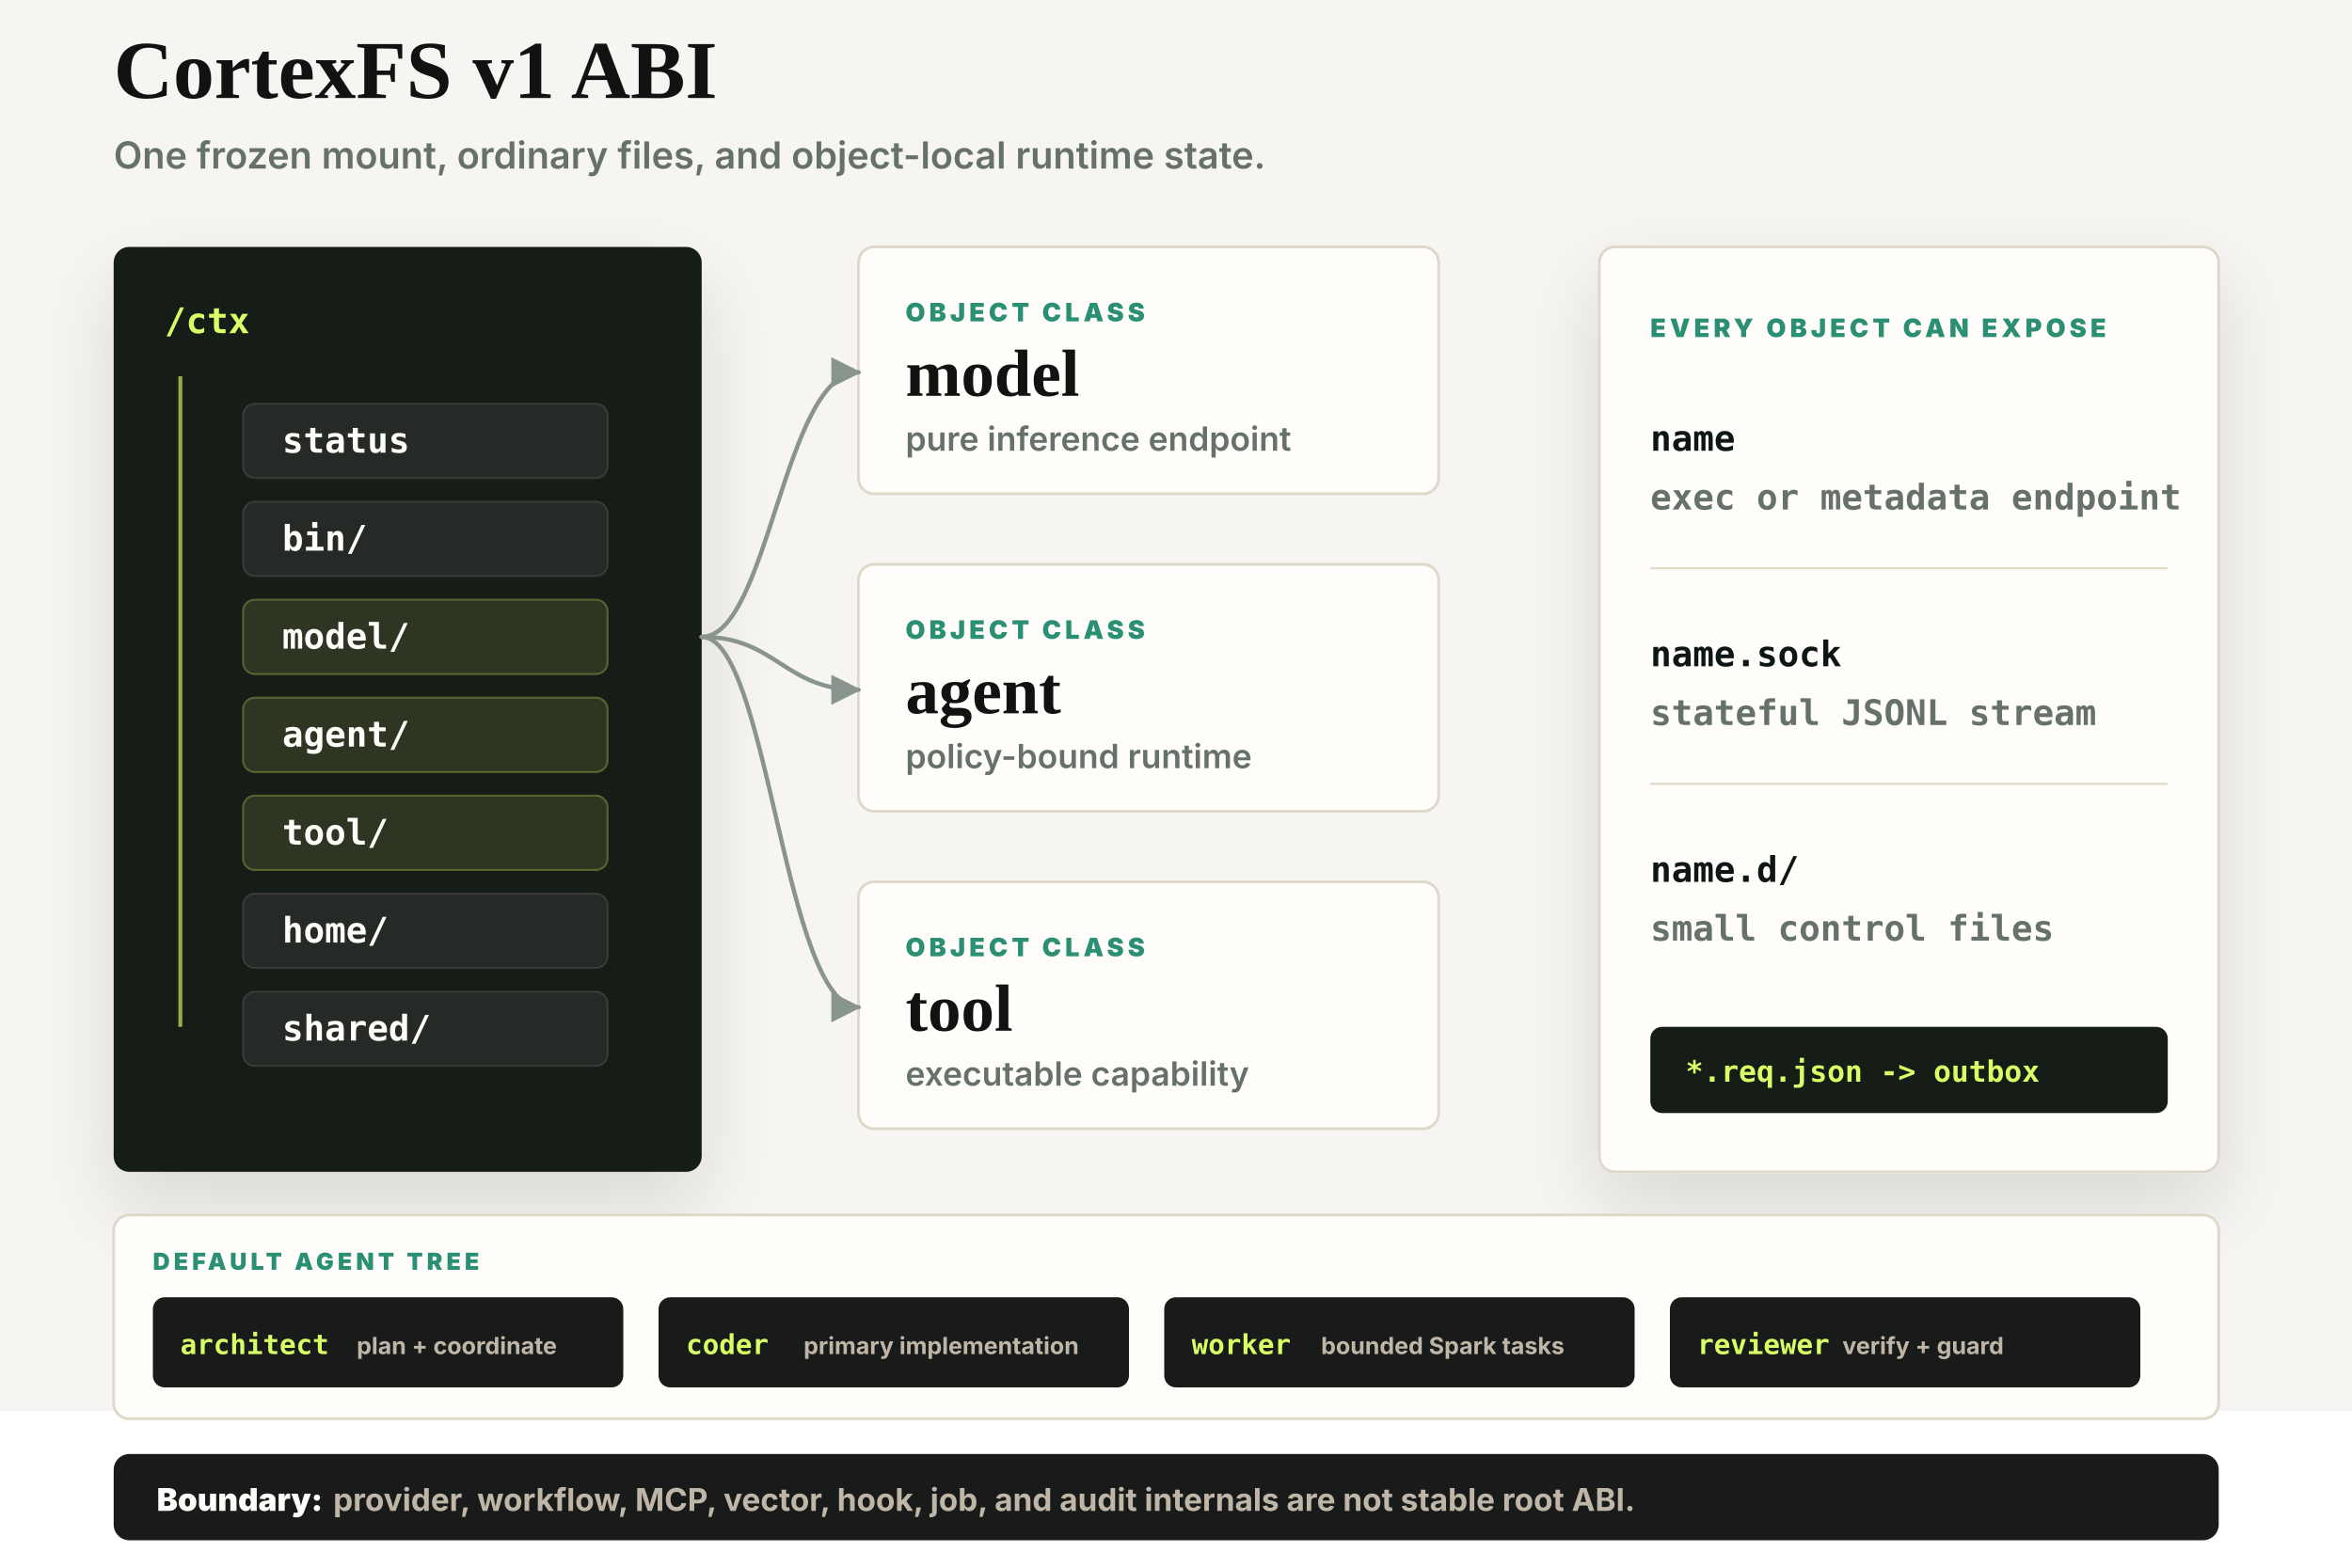
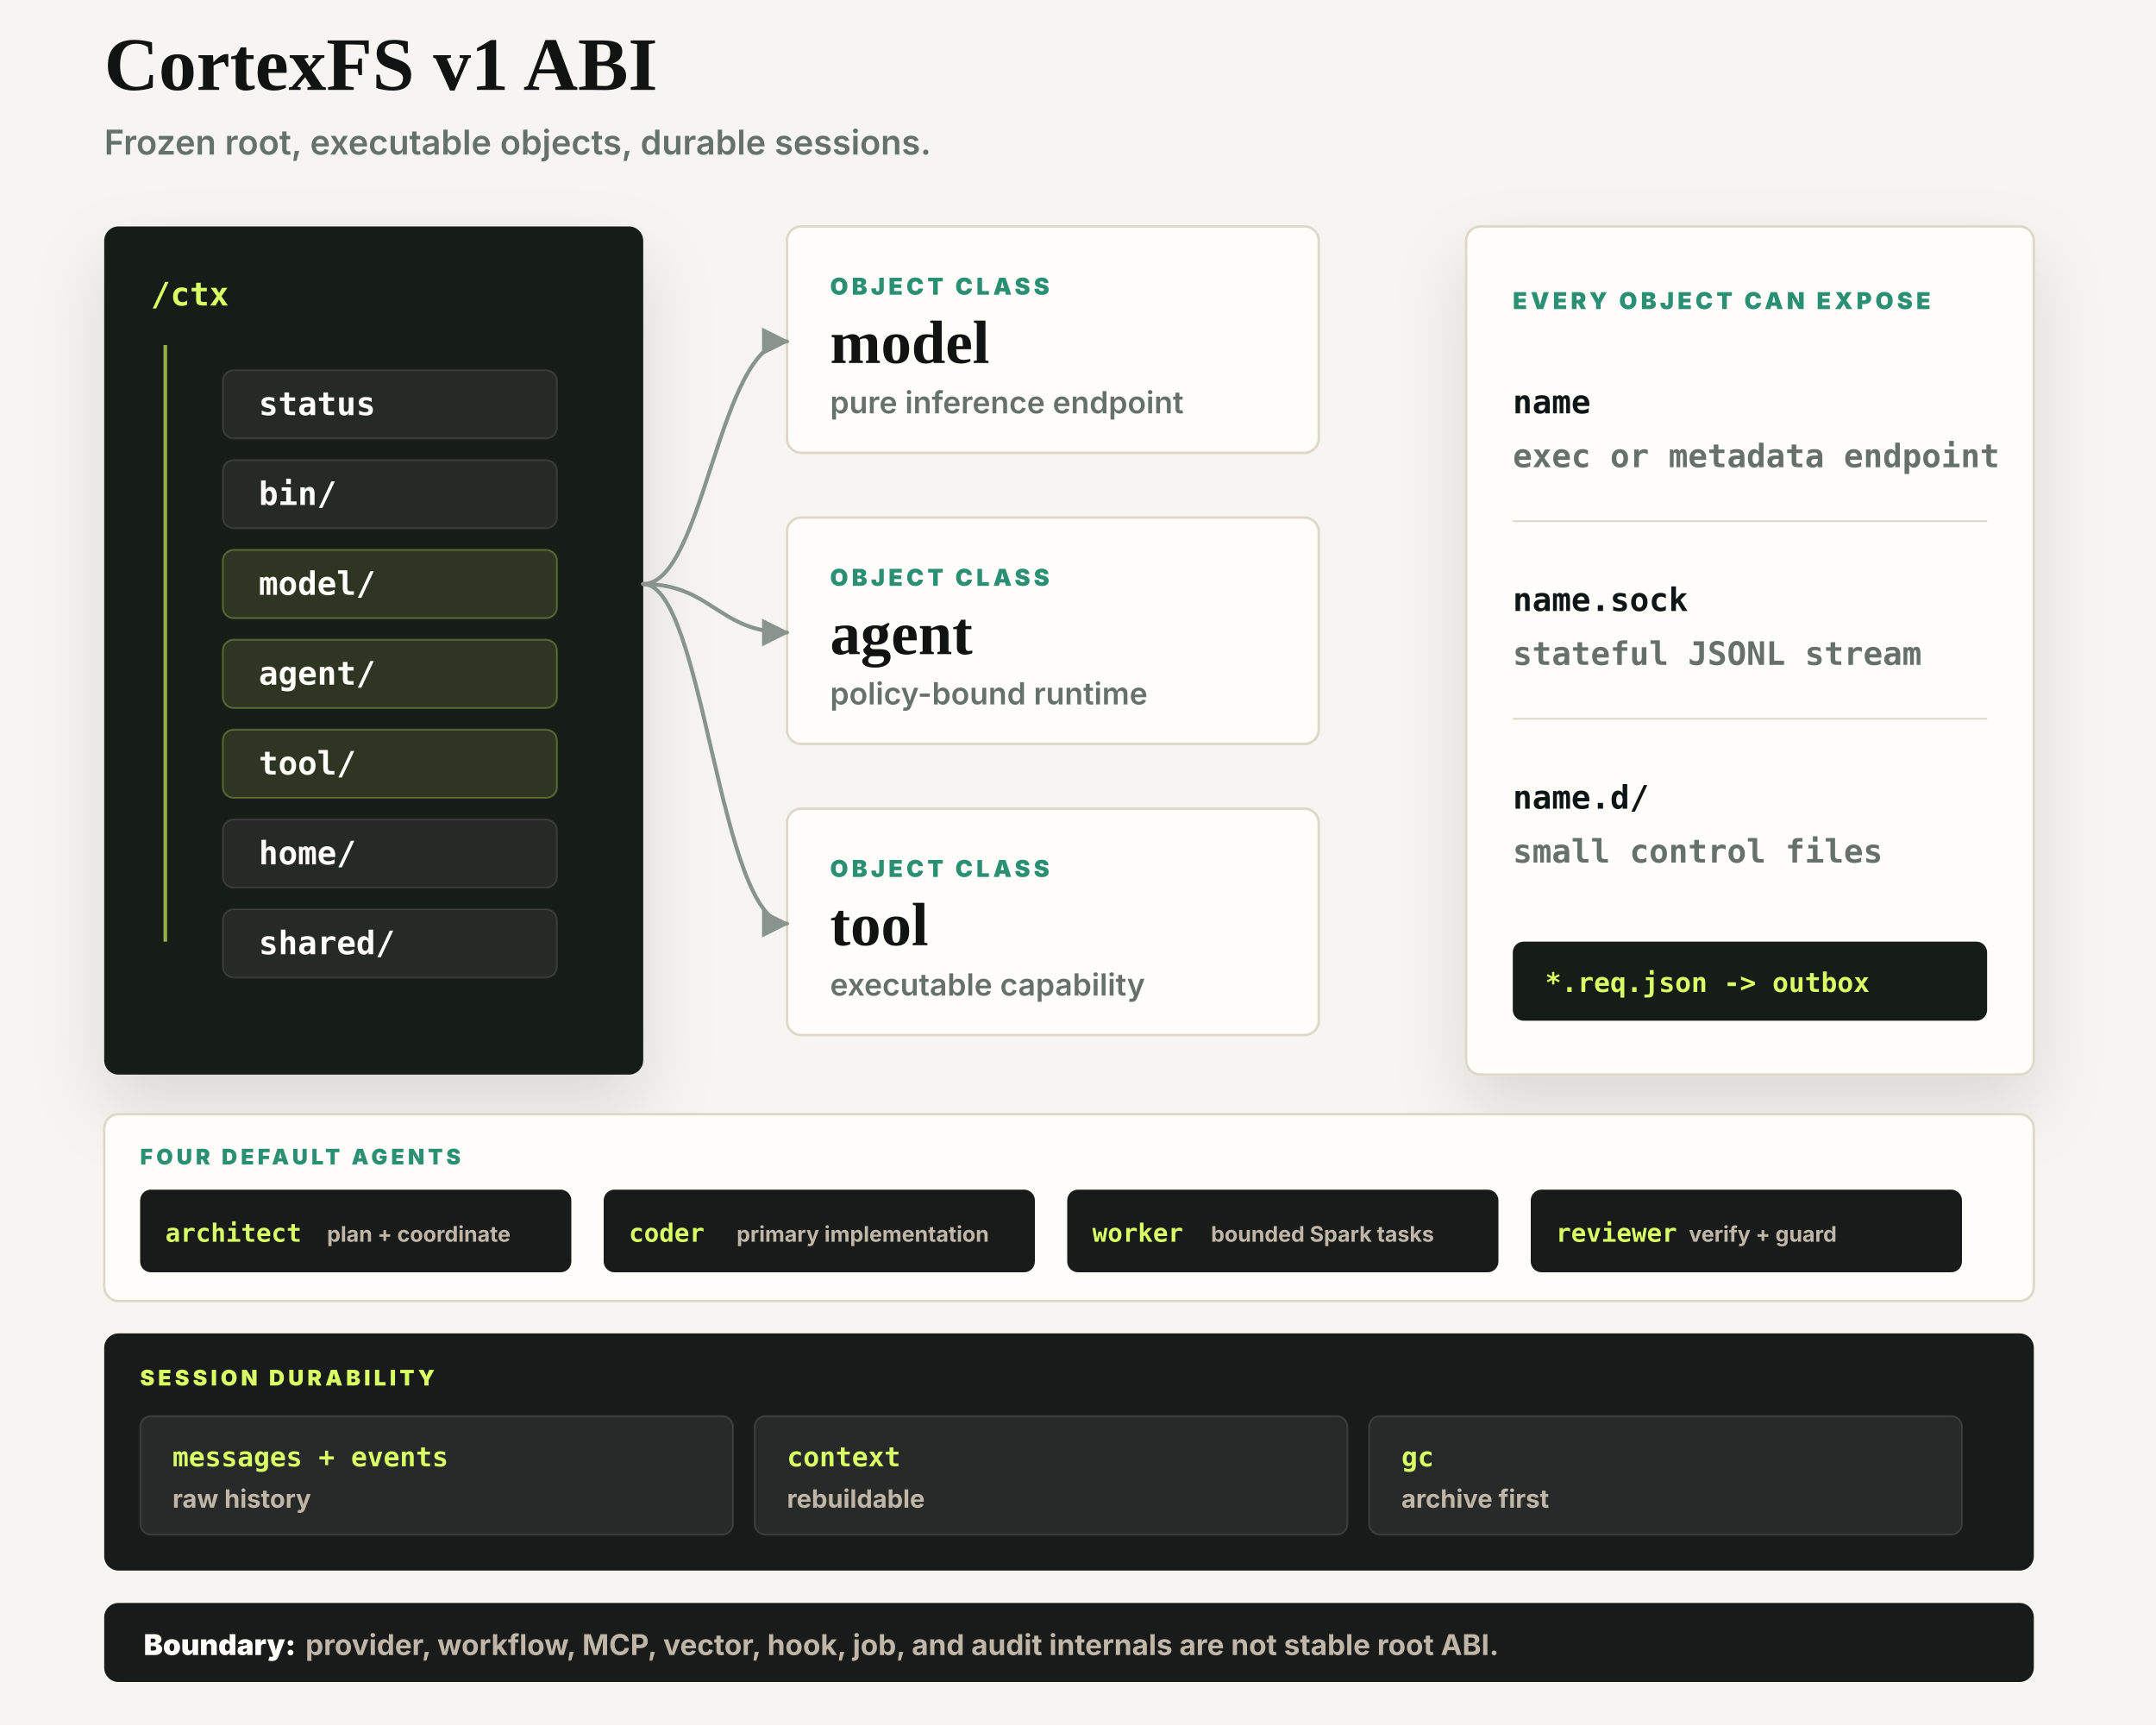
- <svg xmlns="http://www.w3.org/2000/svg" width="1200" height="800" viewBox="0 0 1200 800" role="img" aria-labelledby="title desc">
+ <svg xmlns="http://www.w3.org/2000/svg" width="1200" height="960" viewBox="0 0 1200 960" role="img" aria-labelledby="title desc">
  <defs>
-     <filter id="shadow" x="-20%" y="-20%" width="140%" height="140%">
+     <filter id="shadow" x="-15%" y="-15%" width="130%" height="130%">
      <feDropShadow dx="0" dy="18" stdDeviation="20" flood-color="#1e180e" flood-opacity=".12" />
    </filter>
    <marker id="arrow" viewBox="0 0 10 10" refX="9" refY="5" markerWidth="7" markerHeight="7" orient="auto-start-reverse">
      <path d="M0 0 L10 5 L0 10 z" fill="#8a948f" />
    </marker>
    <style>.serif{font-family:Georgia,"Times New Roman",serif}.sans{font-family:Inter,ui-sans-serif,system-ui,-apple-system,"Segoe UI",sans-serif}.mono{font-family:ui-monospace,SFMono-Regular,Menlo,Consolas,monospace}.bg{fill:#f7f5f1}.panel{fill:#fffdfa;stroke:#ded8ca;stroke-width:1.4}.ink{fill:#111312}.muted{fill:#66716c}.mint{fill:#2a8f73}.lime{fill:#d8ff66}.coal{fill:#181b19}.line{fill:none;stroke:#8a948f;stroke-width:2.2;stroke-linecap:round;stroke-linejoin:round;marker-end:url(#arrow)}</style>
  </defs>
-   <rect class="bg" width="1200" height="720" />
+   <rect class="bg" width="1200" height="960" />
  <g transform="translate(58 50)">
    <text class="serif ink" x="0" y="0" font-size="42" font-weight="650">CortexFS v1 ABI</text>
-     <text class="sans muted" x="0" y="36" font-size="19" font-weight="600">One frozen mount, ordinary files, and object-local runtime state.</text>
+     <text class="sans muted" x="0" y="36" font-size="19" font-weight="600">Frozen root, executable objects, durable sessions.</text>
  </g>
  <g transform="translate(58 126)" filter="url(#shadow)">
    <rect class="coal" width="300" height="472" rx="8" />
    <text class="mono lime" x="26" y="44" font-size="18" font-weight="950">/ctx</text>
    <line x1="34" y1="66" x2="34" y2="398" stroke="#d8ff66" stroke-opacity=".65" stroke-width="2" />
    <g class="mono" font-size="18" font-weight="850">
      <rect x="66" y="80" width="186" height="38" rx="6" fill="#fffdfa" fill-opacity=".07" stroke="#fffdfa" stroke-opacity=".11" />
      <text fill="#fffdfa" x="86" y="105">status</text>
      <rect x="66" y="130" width="186" height="38" rx="6" fill="#fffdfa" fill-opacity=".07" stroke="#fffdfa" stroke-opacity=".11" />
      <text fill="#fffdfa" x="86" y="155">bin/</text>
      <rect x="66" y="180" width="186" height="38" rx="6" fill="#d8ff66" fill-opacity=".12" stroke="#d8ff66" stroke-opacity=".28" />
      <text fill="#fffdfa" x="86" y="205">model/</text>
      <rect x="66" y="230" width="186" height="38" rx="6" fill="#d8ff66" fill-opacity=".12" stroke="#d8ff66" stroke-opacity=".28" />
      <text fill="#fffdfa" x="86" y="255">agent/</text>
      <rect x="66" y="280" width="186" height="38" rx="6" fill="#d8ff66" fill-opacity=".12" stroke="#d8ff66" stroke-opacity=".28" />
      <text fill="#fffdfa" x="86" y="305">tool/</text>
      <rect x="66" y="330" width="186" height="38" rx="6" fill="#fffdfa" fill-opacity=".07" stroke="#fffdfa" stroke-opacity=".11" />
      <text fill="#fffdfa" x="86" y="355">home/</text>
      <rect x="66" y="380" width="186" height="38" rx="6" fill="#fffdfa" fill-opacity=".07" stroke="#fffdfa" stroke-opacity=".11" />
      <text fill="#fffdfa" x="86" y="405">shared/</text>
    </g>
  </g>
  <g transform="translate(438 126)">
    <rect class="panel" width="296" height="126" rx="8" />
    <text class="sans mint" x="24" y="38" font-size="13" font-weight="950" letter-spacing="2">OBJECT CLASS</text>
    <text class="serif ink" x="24" y="76" font-size="34" font-weight="650">model</text>
    <text class="sans muted" x="24" y="104" font-size="17" font-weight="600">pure inference endpoint</text>
    <rect class="panel" y="162" width="296" height="126" rx="8" />
    <text class="sans mint" x="24" y="200" font-size="13" font-weight="950" letter-spacing="2">OBJECT CLASS</text>
    <text class="serif ink" x="24" y="238" font-size="34" font-weight="650">agent</text>
    <text class="sans muted" x="24" y="266" font-size="17" font-weight="600">policy-bound runtime</text>
    <rect class="panel" y="324" width="296" height="126" rx="8" />
    <text class="sans mint" x="24" y="362" font-size="13" font-weight="950" letter-spacing="2">OBJECT CLASS</text>
    <text class="serif ink" x="24" y="400" font-size="34" font-weight="650">tool</text>
    <text class="sans muted" x="24" y="428" font-size="17" font-weight="600">executable capability</text>
  </g>
  <path class="line" d="M358 325 C392 325 400 190 438 190" />
  <path class="line" d="M358 325 C396 325 400 352 438 352" />
  <path class="line" d="M358 325 C392 325 400 514 438 514" />
  <g transform="translate(816 126)" filter="url(#shadow)">
    <rect class="panel" width="316" height="472" rx="8" />
    <text class="sans mint" x="26" y="46" font-size="13" font-weight="950" letter-spacing="2">EVERY OBJECT CAN EXPOSE</text>
    <g class="mono" font-size="18" font-weight="850">
      <text class="ink" x="26" y="104">name</text>
      <text class="muted" x="26" y="134">exec or metadata endpoint</text>
      <line x1="26" y1="164" x2="290" y2="164" stroke="#ded8ca" />
      <text class="ink" x="26" y="214">name.sock</text>
      <text class="muted" x="26" y="244">stateful JSONL stream</text>
      <line x1="26" y1="274" x2="290" y2="274" stroke="#ded8ca" />
      <text class="ink" x="26" y="324">name.d/</text>
      <text class="muted" x="26" y="354">small control files</text>
    </g>
    <rect x="26" y="398" width="264" height="44" rx="6" fill="#181b19" />
    <text class="mono lime" x="44" y="426" font-size="15" font-weight="900">*.req.json -&gt; outbox</text>
  </g>
  <g transform="translate(58 620)">
    <rect class="panel" width="1074" height="104" rx="8" />
-     <text class="sans mint" x="20" y="28" font-size="12" font-weight="950" letter-spacing="2">DEFAULT AGENT TREE</text>
+     <text class="sans mint" x="20" y="28" font-size="12" font-weight="950" letter-spacing="2">FOUR DEFAULT AGENTS</text>
    <g transform="translate(20 42)">
      <rect width="240" height="46" rx="6" fill="#181b19" />
      <text class="mono lime" x="14" y="29" font-size="14" font-weight="900">architect</text>
      <text class="sans" x="104" y="29" font-size="12" font-weight="700" fill="#bfb6a8">plan + coordinate</text>
      <rect x="258" width="240" height="46" rx="6" fill="#181b19" />
      <text class="mono lime" x="272" y="29" font-size="14" font-weight="900">coder</text>
      <text class="sans" x="332" y="29" font-size="12" font-weight="700" fill="#bfb6a8">primary implementation</text>
      <rect x="516" width="240" height="46" rx="6" fill="#181b19" />
      <text class="mono lime" x="530" y="29" font-size="14" font-weight="900">worker</text>
      <text class="sans" x="596" y="29" font-size="12" font-weight="700" fill="#bfb6a8">bounded Spark tasks</text>
      <rect x="774" width="240" height="46" rx="6" fill="#181b19" />
      <text class="mono lime" x="788" y="29" font-size="14" font-weight="900">reviewer</text>
      <text class="sans" x="862" y="29" font-size="12" font-weight="700" fill="#bfb6a8">verify + guard</text>
    </g>
  </g>
  <g transform="translate(58 742)">
+     <rect class="coal" width="1074" height="132" rx="8" />
+     <text class="sans lime" x="20" y="29" font-size="12" font-weight="950" letter-spacing="2">SESSION DURABILITY</text>
+     <g transform="translate(20 46)">
+       <rect width="330" height="66" rx="6" fill="#fffdfa" fill-opacity=".07" stroke="#fffdfa" stroke-opacity=".12" />
+       <text class="mono lime" x="18" y="28" font-size="15" font-weight="900">messages + events</text>
+       <text class="sans" x="18" y="51" font-size="14" font-weight="700" fill="#bfb6a8">raw history</text>
+       <rect x="342" width="330" height="66" rx="6" fill="#fffdfa" fill-opacity=".07" stroke="#fffdfa" stroke-opacity=".12" />
+       <text class="mono lime" x="360" y="28" font-size="15" font-weight="900">context</text>
+       <text class="sans" x="360" y="51" font-size="14" font-weight="700" fill="#bfb6a8">rebuildable</text>
+       <rect x="684" width="330" height="66" rx="6" fill="#fffdfa" fill-opacity=".07" stroke="#fffdfa" stroke-opacity=".12" />
+       <text class="mono lime" x="702" y="28" font-size="15" font-weight="900">gc</text>
+       <text class="sans" x="702" y="51" font-size="14" font-weight="700" fill="#bfb6a8">archive first</text>
+     </g>
+   </g>
+   <g transform="translate(58 892)">
    <rect width="1074" height="44" rx="8" fill="#181b19" />
    <text class="sans" x="22" y="29" font-size="16" font-weight="850" fill="#fffdfa">Boundary:</text>
    <text class="sans" x="112" y="29" font-size="16" font-weight="650" fill="#bfb6a8">provider, workflow, MCP, vector, hook, job, and audit internals are not stable root ABI.</text>
  </g>
</svg>
